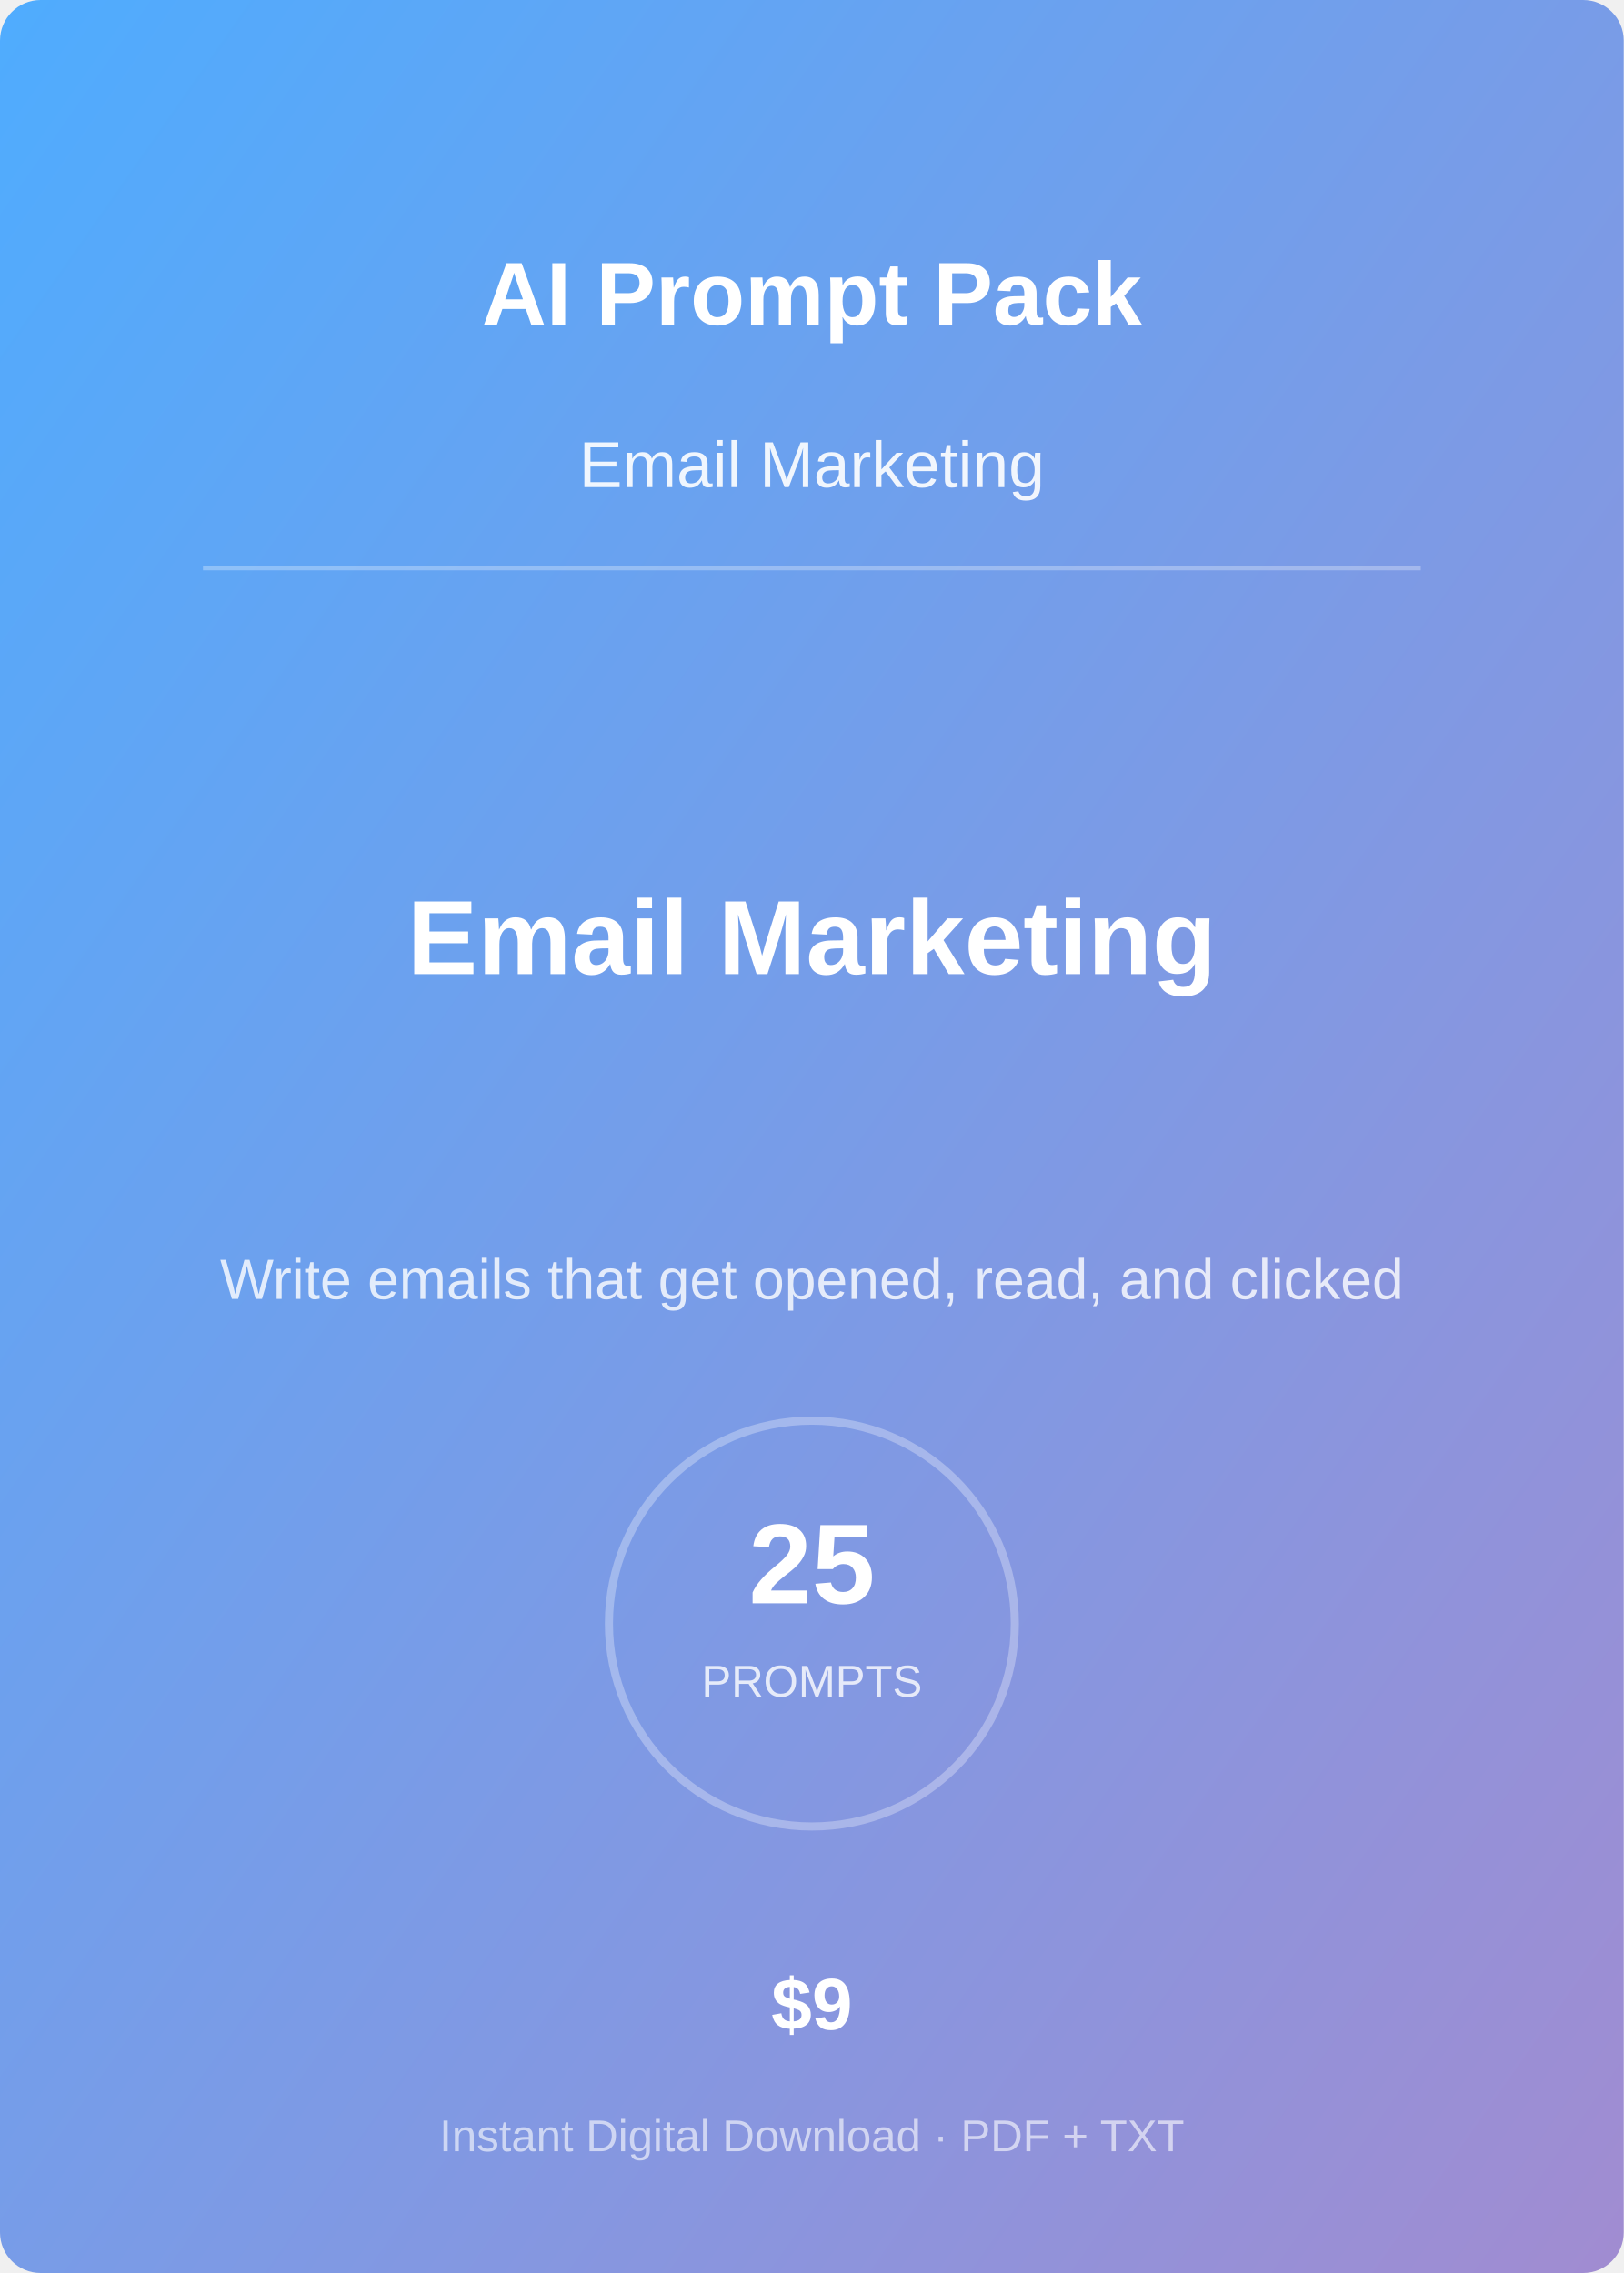
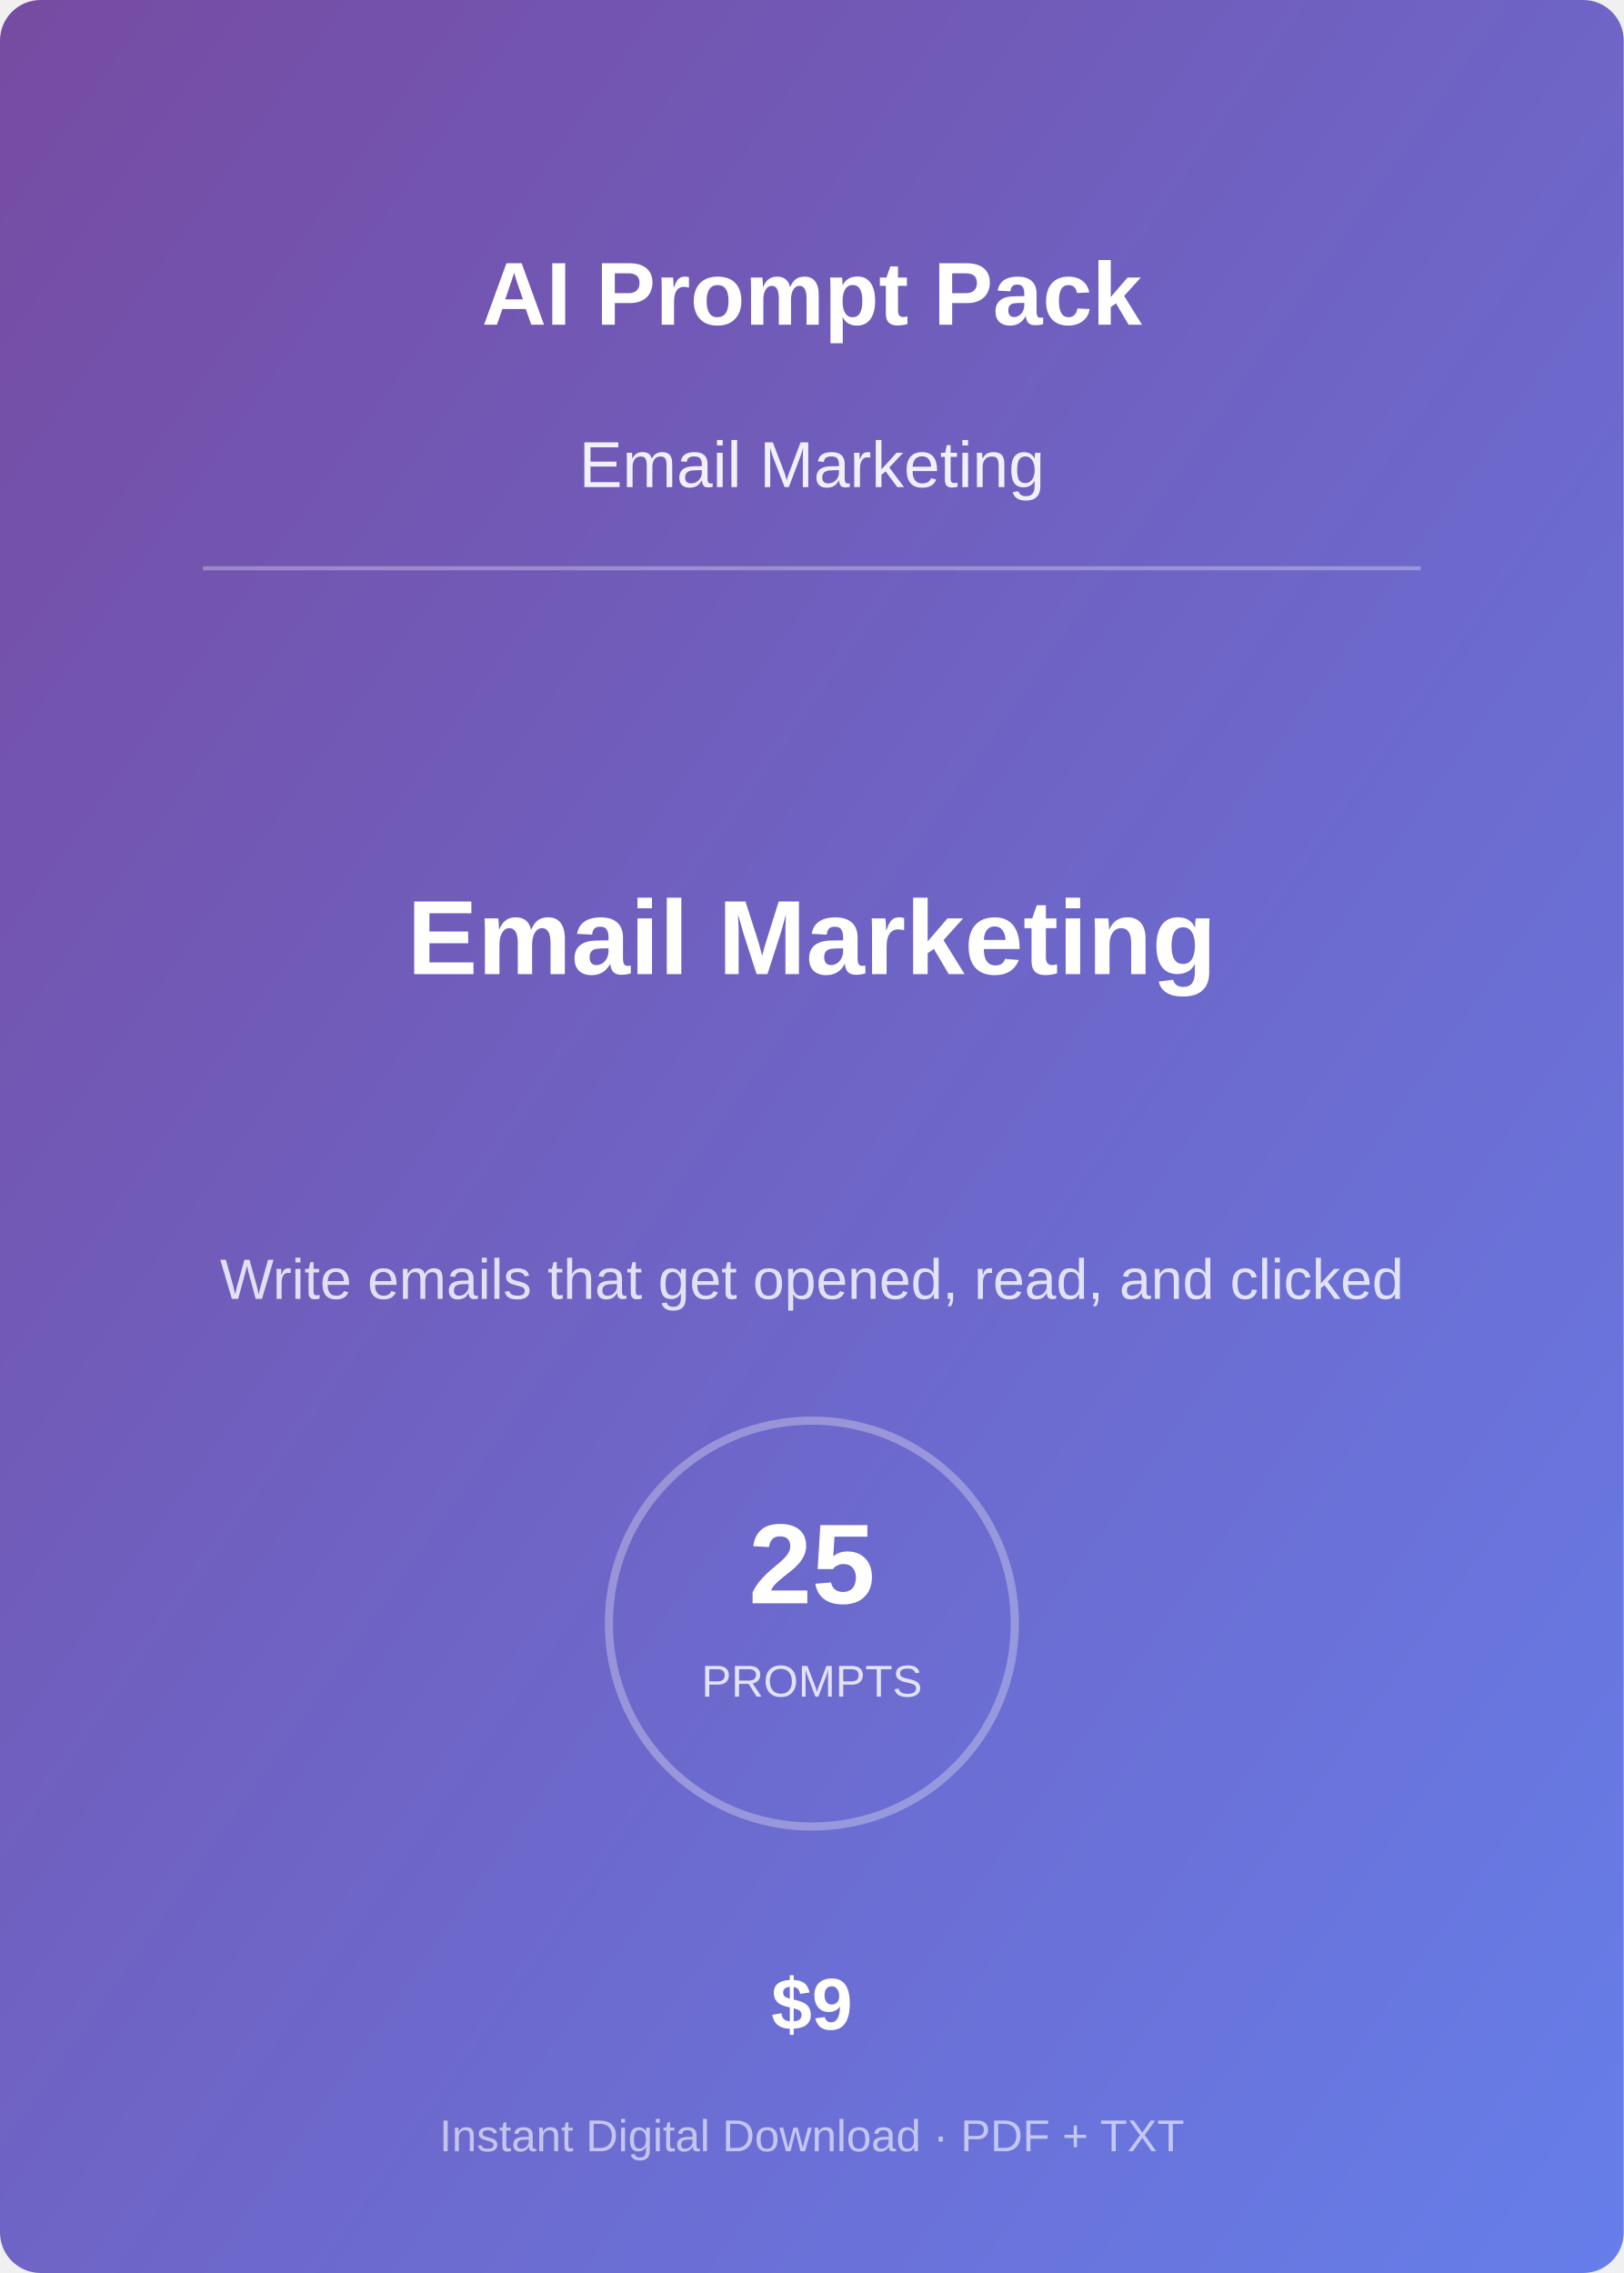
<svg xmlns="http://www.w3.org/2000/svg" viewBox="0 0 400 560">
  <defs>
    <linearGradient id="bg" x1="0%" y1="0%" x2="100%" y2="100%">
-       <stop offset="0%" style="stop-color:#4facfe" />
-       <stop offset="100%" style="stop-color:#a18cd1" />
+       <stop offset="0%" style="stop-color:#764ba2" />
+       <stop offset="100%" style="stop-color:#667eea" />
    </linearGradient>
  </defs>
  <rect width="400" height="560" fill="url(#bg)" rx="10" />
  <text x="200" y="80" text-anchor="middle" font-family="Arial,sans-serif" font-size="22" font-weight="bold" fill="#fff">AI Prompt Pack</text>
  <text x="200" y="120" text-anchor="middle" font-family="Arial,sans-serif" font-size="16" fill="#fff" opacity="0.9">Email Marketing</text>
  <line x1="50" y1="140" x2="350" y2="140" stroke="#fff" stroke-width="1" opacity="0.3" />
  <text x="200" y="240" text-anchor="middle" font-family="Arial,sans-serif" font-size="26" font-weight="bold" fill="#fff">Email Marketing</text>
  <text x="200" y="320" text-anchor="middle" font-family="Arial,sans-serif" font-size="14" fill="#fff" opacity="0.8">Write emails that get opened, read, and clicked</text>
  <circle cx="200" cy="400" r="50" fill="none" stroke="#fff" stroke-width="2" opacity="0.3" />
  <text x="200" y="395" text-anchor="middle" font-family="Arial,sans-serif" font-size="28" font-weight="bold" fill="#fff">25</text>
  <text x="200" y="418" text-anchor="middle" font-family="Arial,sans-serif" font-size="11" fill="#fff" opacity="0.8">PROMPTS</text>
  <text x="200" y="500" text-anchor="middle" font-family="Arial,sans-serif" font-size="18" font-weight="bold" fill="#fff">$9</text>
  <text x="200" y="530" text-anchor="middle" font-family="Arial,sans-serif" font-size="11" fill="#fff" opacity="0.6">Instant Digital Download · PDF + TXT</text>
</svg>
